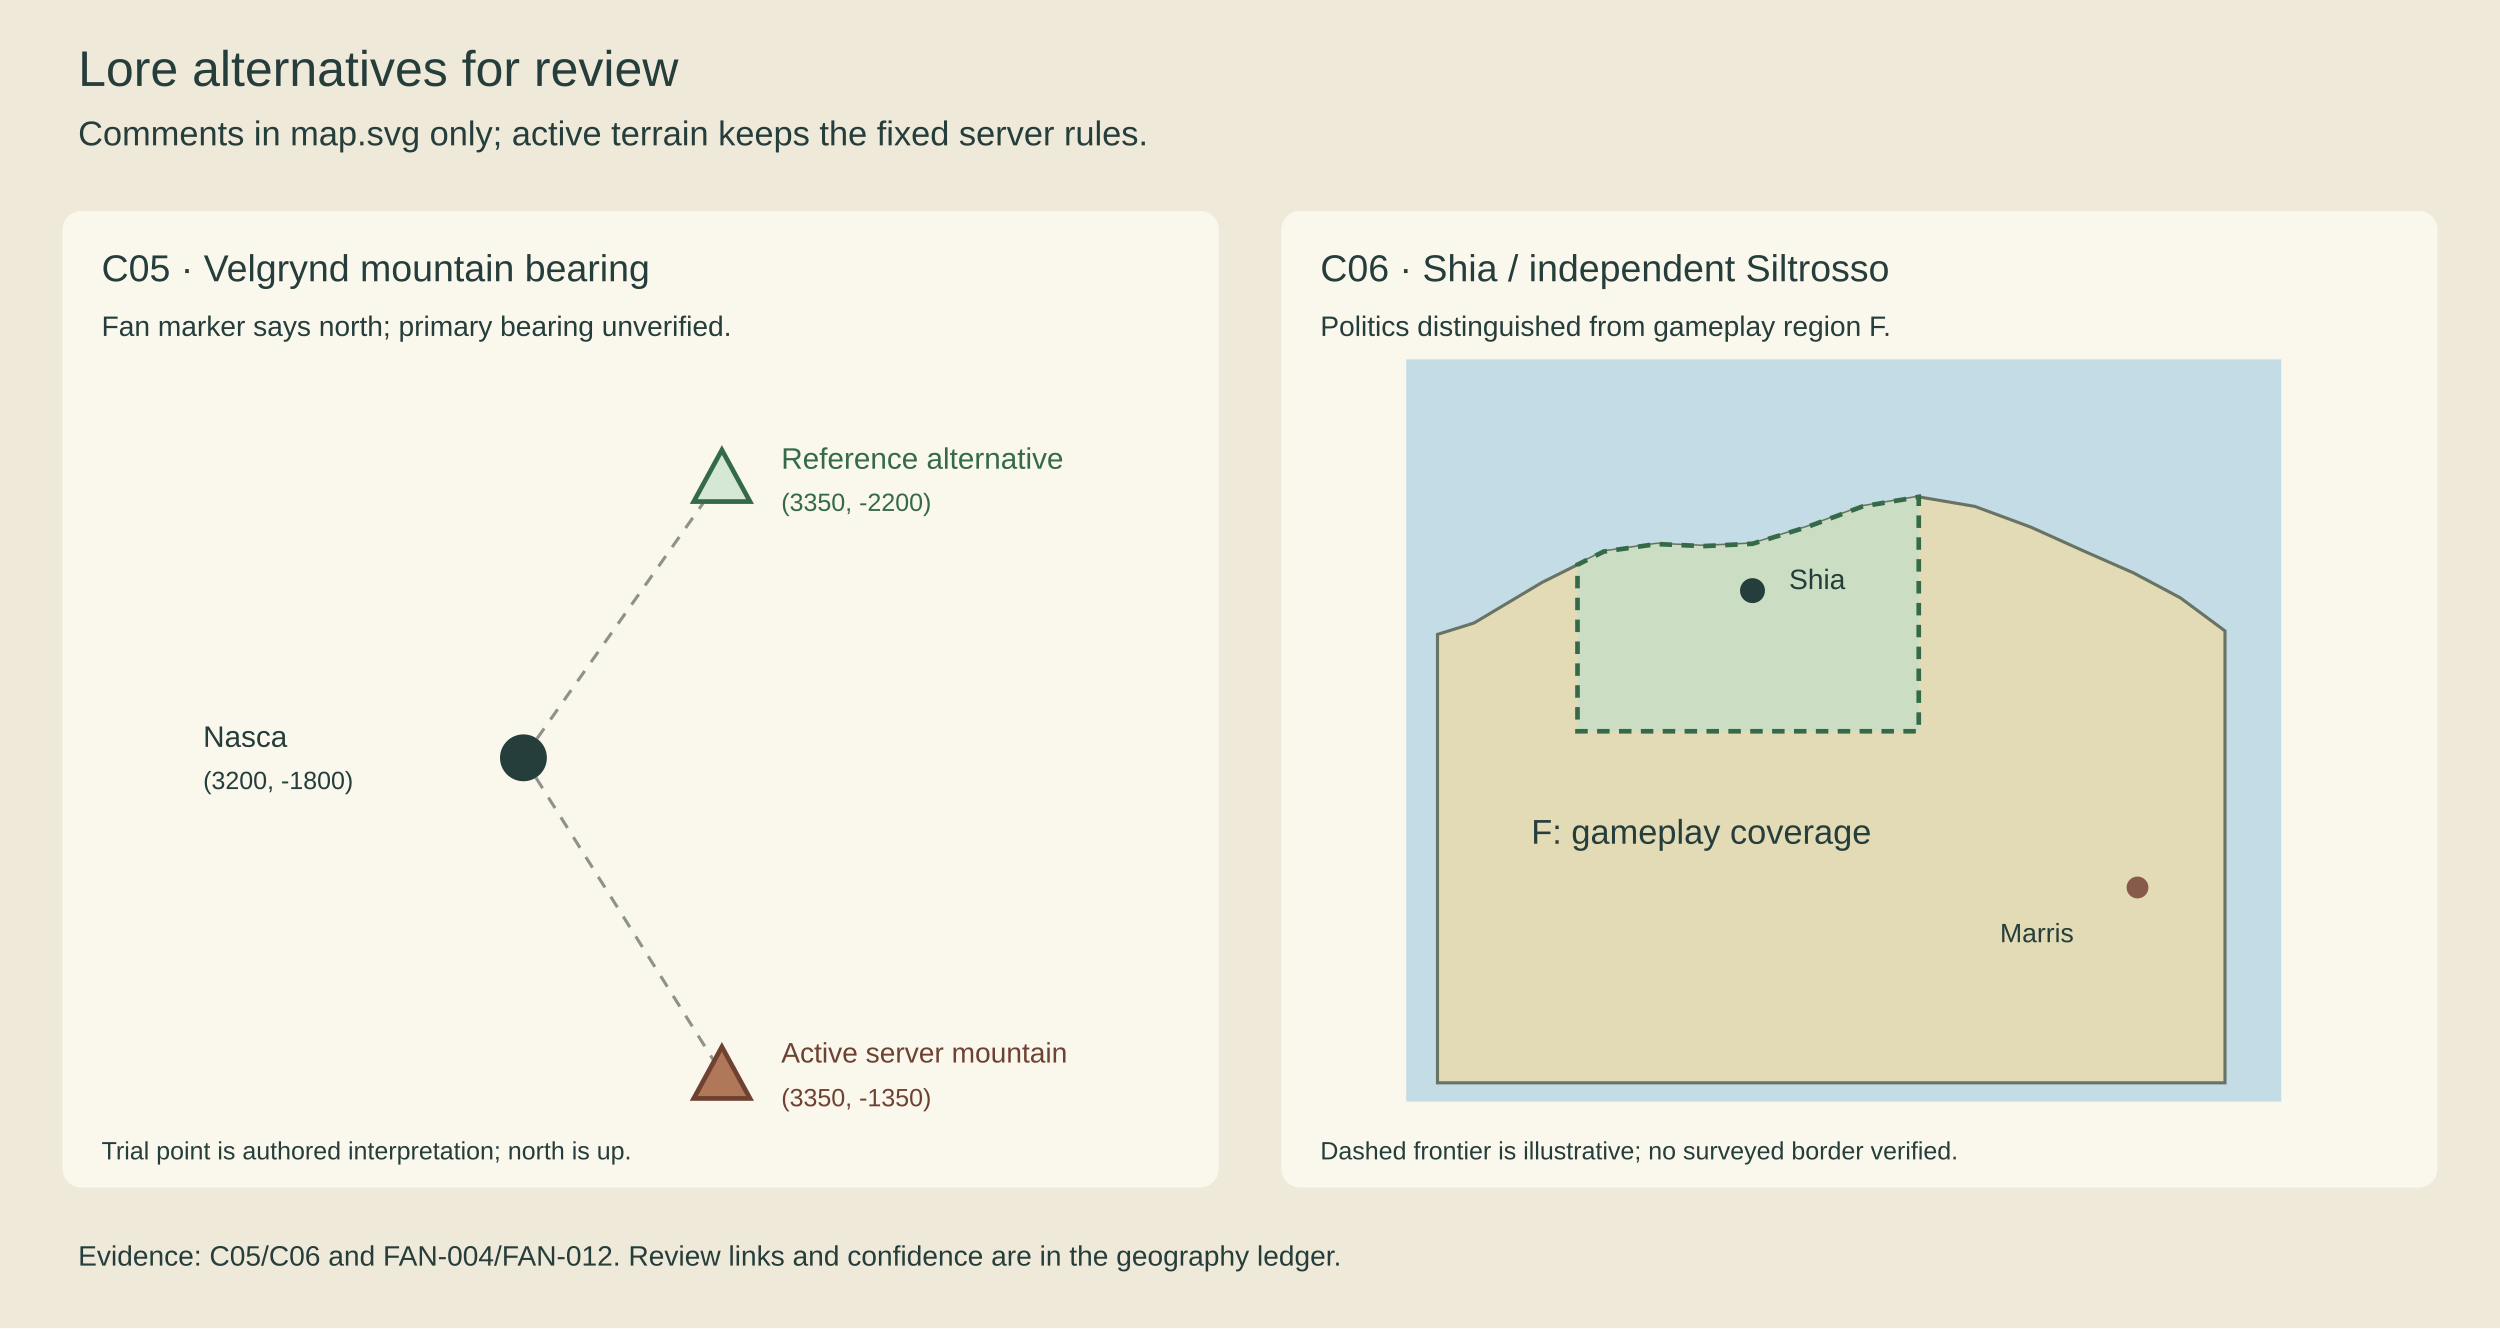
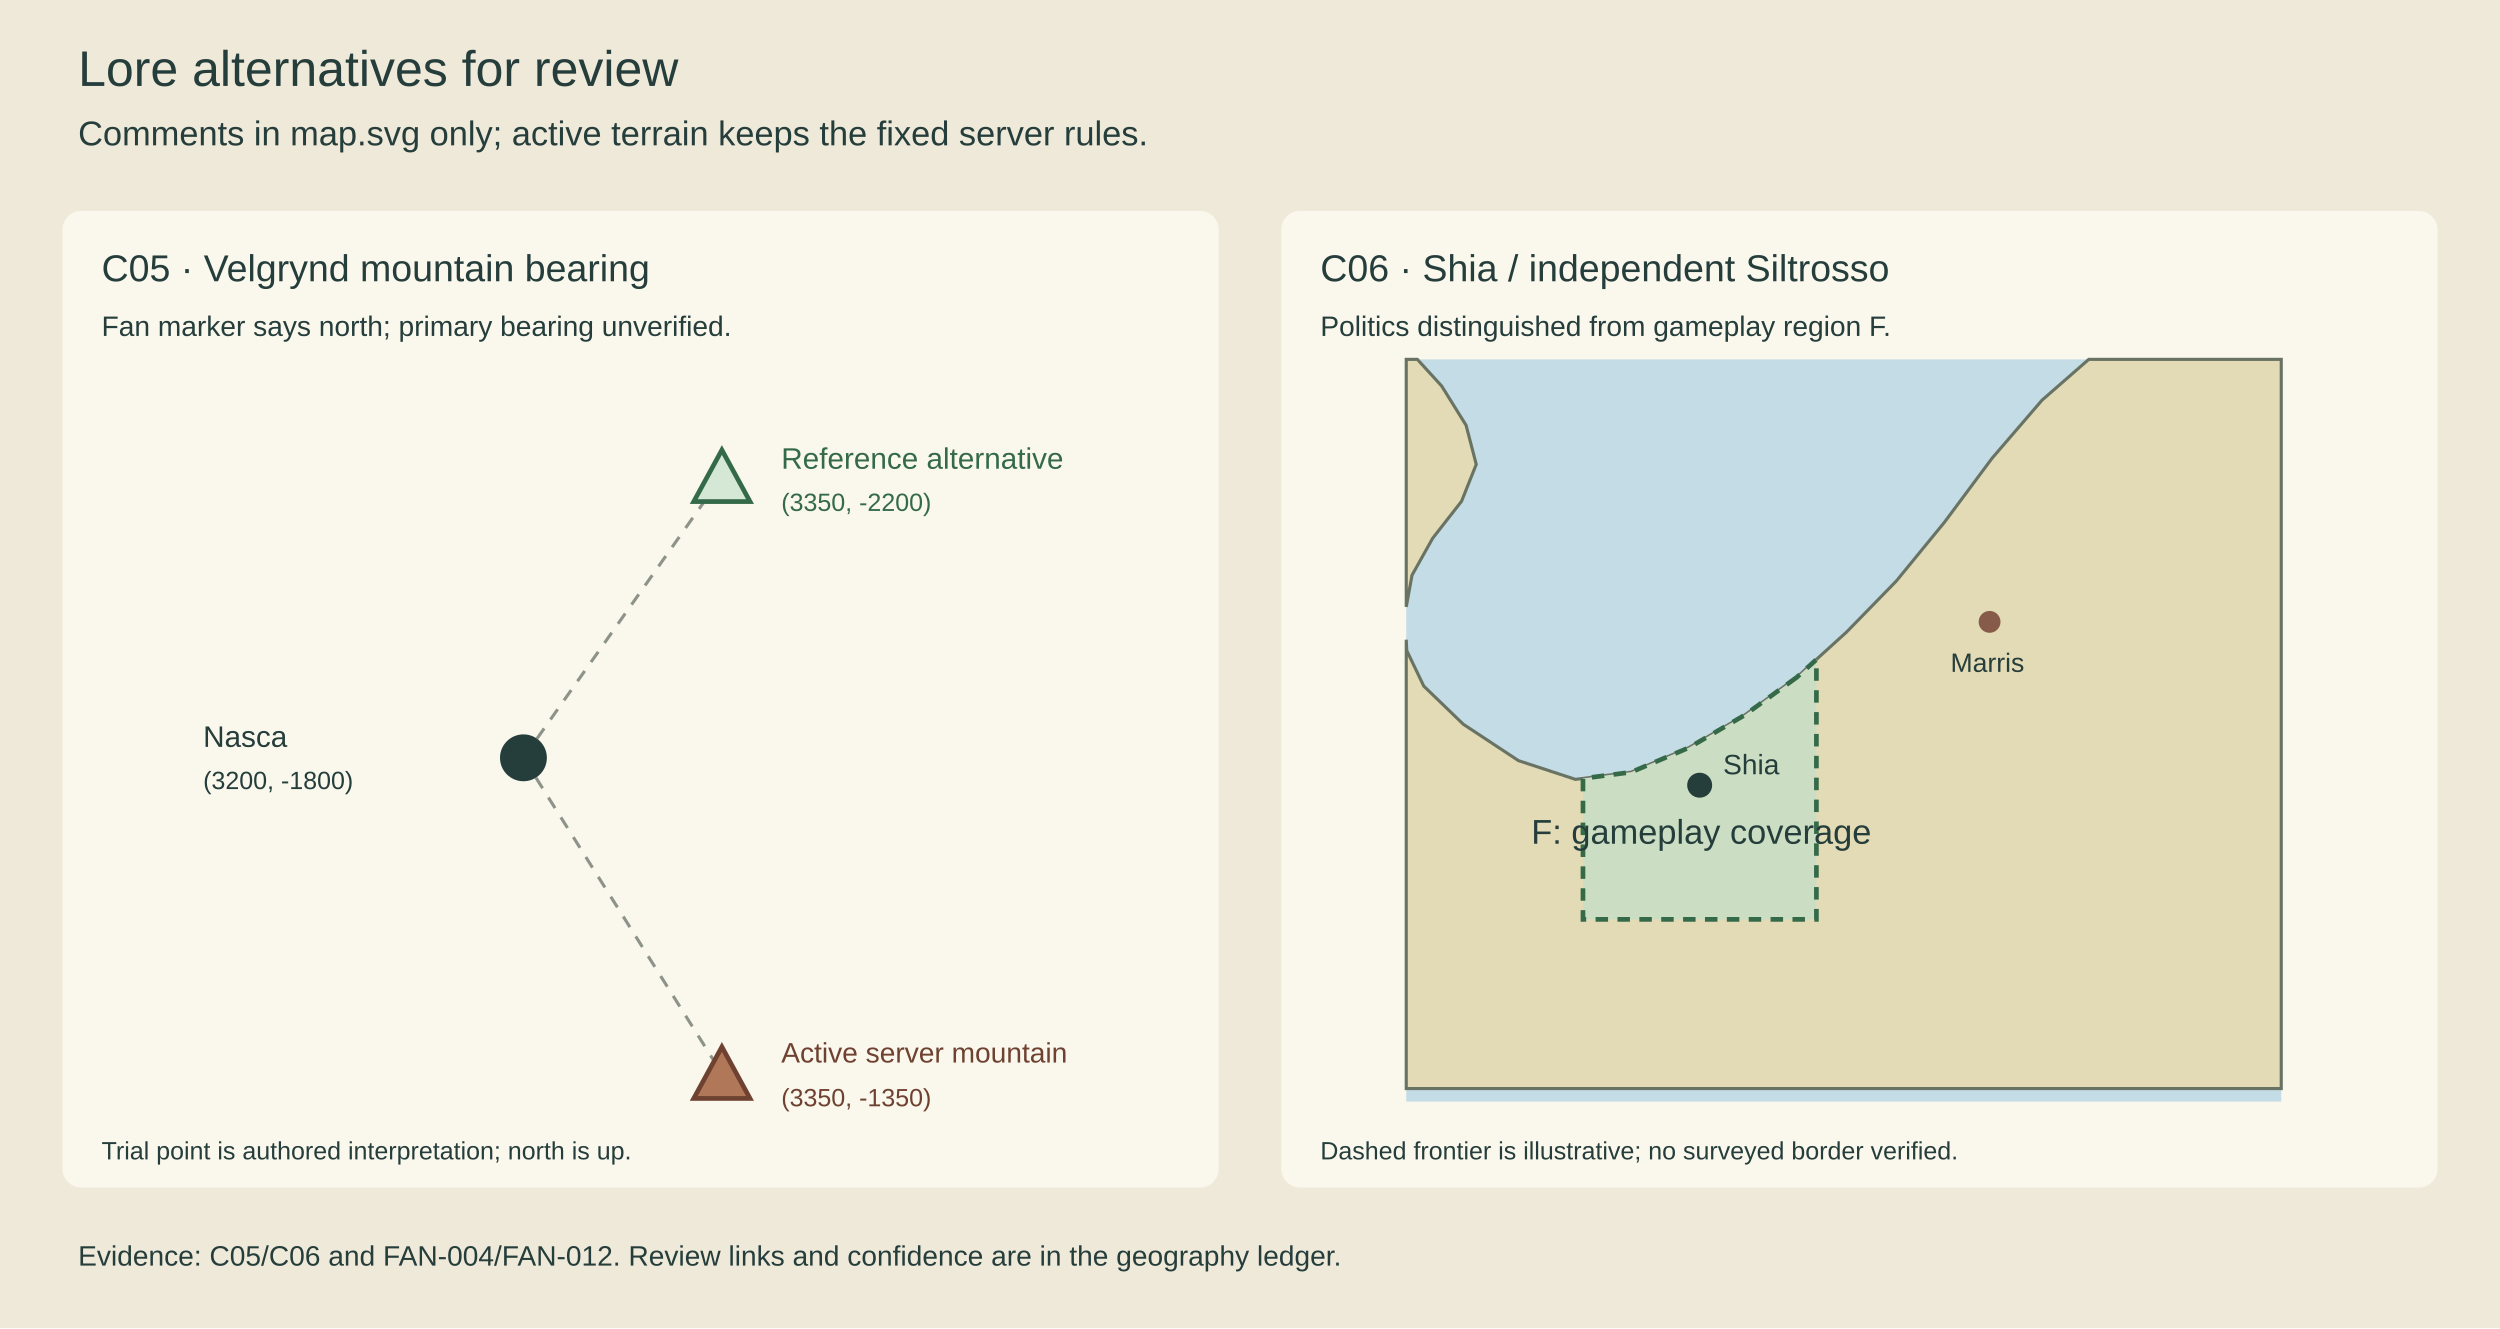
<svg xmlns="http://www.w3.org/2000/svg" width="1600" height="850" viewBox="0 0 1600 850">
  <rect width="1600" height="850" fill="#efe9d9" />
  <g font-family="Arial,sans-serif">
    <text x="50" y="55" fill="#253d3b" font-size="32">Lore alternatives for review</text>
    <text x="50" y="93" fill="#253d3b" font-size="22">Comments in map.svg only; active terrain keeps the fixed server rules.</text>
    <rect x="40" y="135" width="740" height="625" rx="12" fill="#faf7ed" />
    <rect x="820" y="135" width="740" height="625" rx="12" fill="#faf7ed" />
    <text x="65" y="180" fill="#253d3b" font-size="24">C05 · Velgrynd mountain bearing</text>
    <text x="65" y="215" fill="#253d3b" font-size="18">Fan marker says north; primary bearing unverified.</text>
    <path d="M335,485 L462,305 M335,485 L462,687" fill="none" stroke="#8d9389" stroke-width="2" stroke-dasharray="8 7" />
    <circle cx="335" cy="485" r="15" fill="#253d3b" />
    <text x="130" y="478" fill="#253d3b" font-size="19">Nasca</text>
    <text x="130" y="505" fill="#253d3b" font-size="16">(3200, -1800)</text>
    <path d="M462,288 L444,321 L480,321 Z" fill="#d5e7d5" stroke="#356a49" stroke-width="3" />
    <text x="500" y="300" fill="#356a49" font-size="19">Reference alternative</text>
    <text x="500" y="327" fill="#356a49" font-size="16">(3350, -2200)</text>
    <path d="M462,670 L444,703 L480,703 Z" fill="#b07858" stroke="#6e4130" stroke-width="3" />
    <text x="500" y="680" fill="#6e4130" font-size="18">Active server mountain</text>
    <text x="500" y="708" fill="#6e4130" font-size="16">(3350, -1350)</text>
    <text x="65" y="742" fill="#253d3b" font-size="16">Trial point is authored interpretation; north is up.</text>
    <text x="845" y="180" fill="#253d3b" font-size="24">C06 · Shia / independent Siltrosso</text>
    <text x="845" y="215" fill="#253d3b" font-size="18">Politics distinguished from gameplay region F.</text>
    <rect x="900" y="230" width="560" height="475" fill="#c4dce5" />
-     <polygon points="1395.4,382.6 1365.5,366.7 1334.4,353.0 1299.8,337.4 1263.9,324.1 1228.0,318.0 1192.1,324.1 1156.2,337.4 1121.6,348.0 1090.3,349.5 1060.2,348.2 1026.4,353.0 986.8,372.8 943.4,398.7 920.0,406.0 920.0,693.0 1424.0,693.0 1424.0,403.8 1395.4,382.6" fill="#e3dbb6" stroke="#697364" stroke-width="2" />
-     <polygon points="1192.1,324.1 1156.2,337.4 1121.6,348.0 1090.3,349.5 1060.2,348.2 1026.4,353.0 1009.6,361.4 1009.6,468.0 1228.0,468.0 1228.0,318.0 1192.1,324.1" fill="#cbdec4" stroke="#356a49" stroke-width="3" stroke-dasharray="8 6" />
-     <circle cx="1121.6" cy="378" r="8" fill="#253d3b" />
-     <text x="1145" y="377" fill="#253d3b" font-size="18">Shia</text>
+     <path fill="#e3dbb6" stroke="#697364" stroke-width="2" d="M903.7,368.1 L916.9,344.5 L935.4,320.8 L944.8,297.2 L938.3,272.2 L922.7,247.1 L907.1,230.0 L900.0,230.0 L900.0,388.4 L903.7,368.1 Z M1306.9,256.1 L1274.9,293.3 L1244.4,334.3 L1213.6,371.9 L1181.9,404.4 L1149.9,433.5 L1116.5,457.7 L1080.9,478.5 L1043.9,494.2 L1008.3,498.8 L971.8,486.8 L936.5,463.5 L911.2,439.1 L900.3,416.3 L900.0,409.4 L900.0,696.7 L1460.0,696.7 L1460.0,230.0 L1336.8,230.0 L1306.9,256.1 Z" fill-rule="evenodd" />
+     <path fill="#cbdec4" stroke="#356a49" stroke-width="3" stroke-dasharray="8 6" d="M1149.9,433.5 L1116.5,457.7 L1080.9,478.5 L1043.9,494.2 L1013.1,498.2 L1013.1,588.4 L1162.5,588.4 L1162.5,422.1 L1149.9,433.5 Z" fill-rule="evenodd" />
+     <circle cx="1087.786" cy="502.533" r="8" fill="#253d3b" />
+     <text x="1102.786" y="495.533" fill="#253d3b" font-size="18">Shia</text>
    <text x="980" y="540" fill="#253d3b" font-size="22">F: gameplay coverage</text>
-     <circle cx="1368" cy="568" r="7" fill="#875b49" />
-     <text x="1280" y="603" fill="#253d3b" font-size="17">Marris</text>
+     <circle cx="1273.333" cy="398" r="7" fill="#875b49" />
+     <text x="1248.333" y="430" fill="#253d3b" font-size="17">Marris</text>
    <text x="845" y="742" fill="#253d3b" font-size="16">Dashed frontier is illustrative; no surveyed border verified.</text>
    <text x="50" y="810" fill="#253d3b" font-size="18">Evidence: C05/C06 and FAN-004/FAN-012. Review links and confidence are in the geography ledger.</text>
  </g>
</svg>
